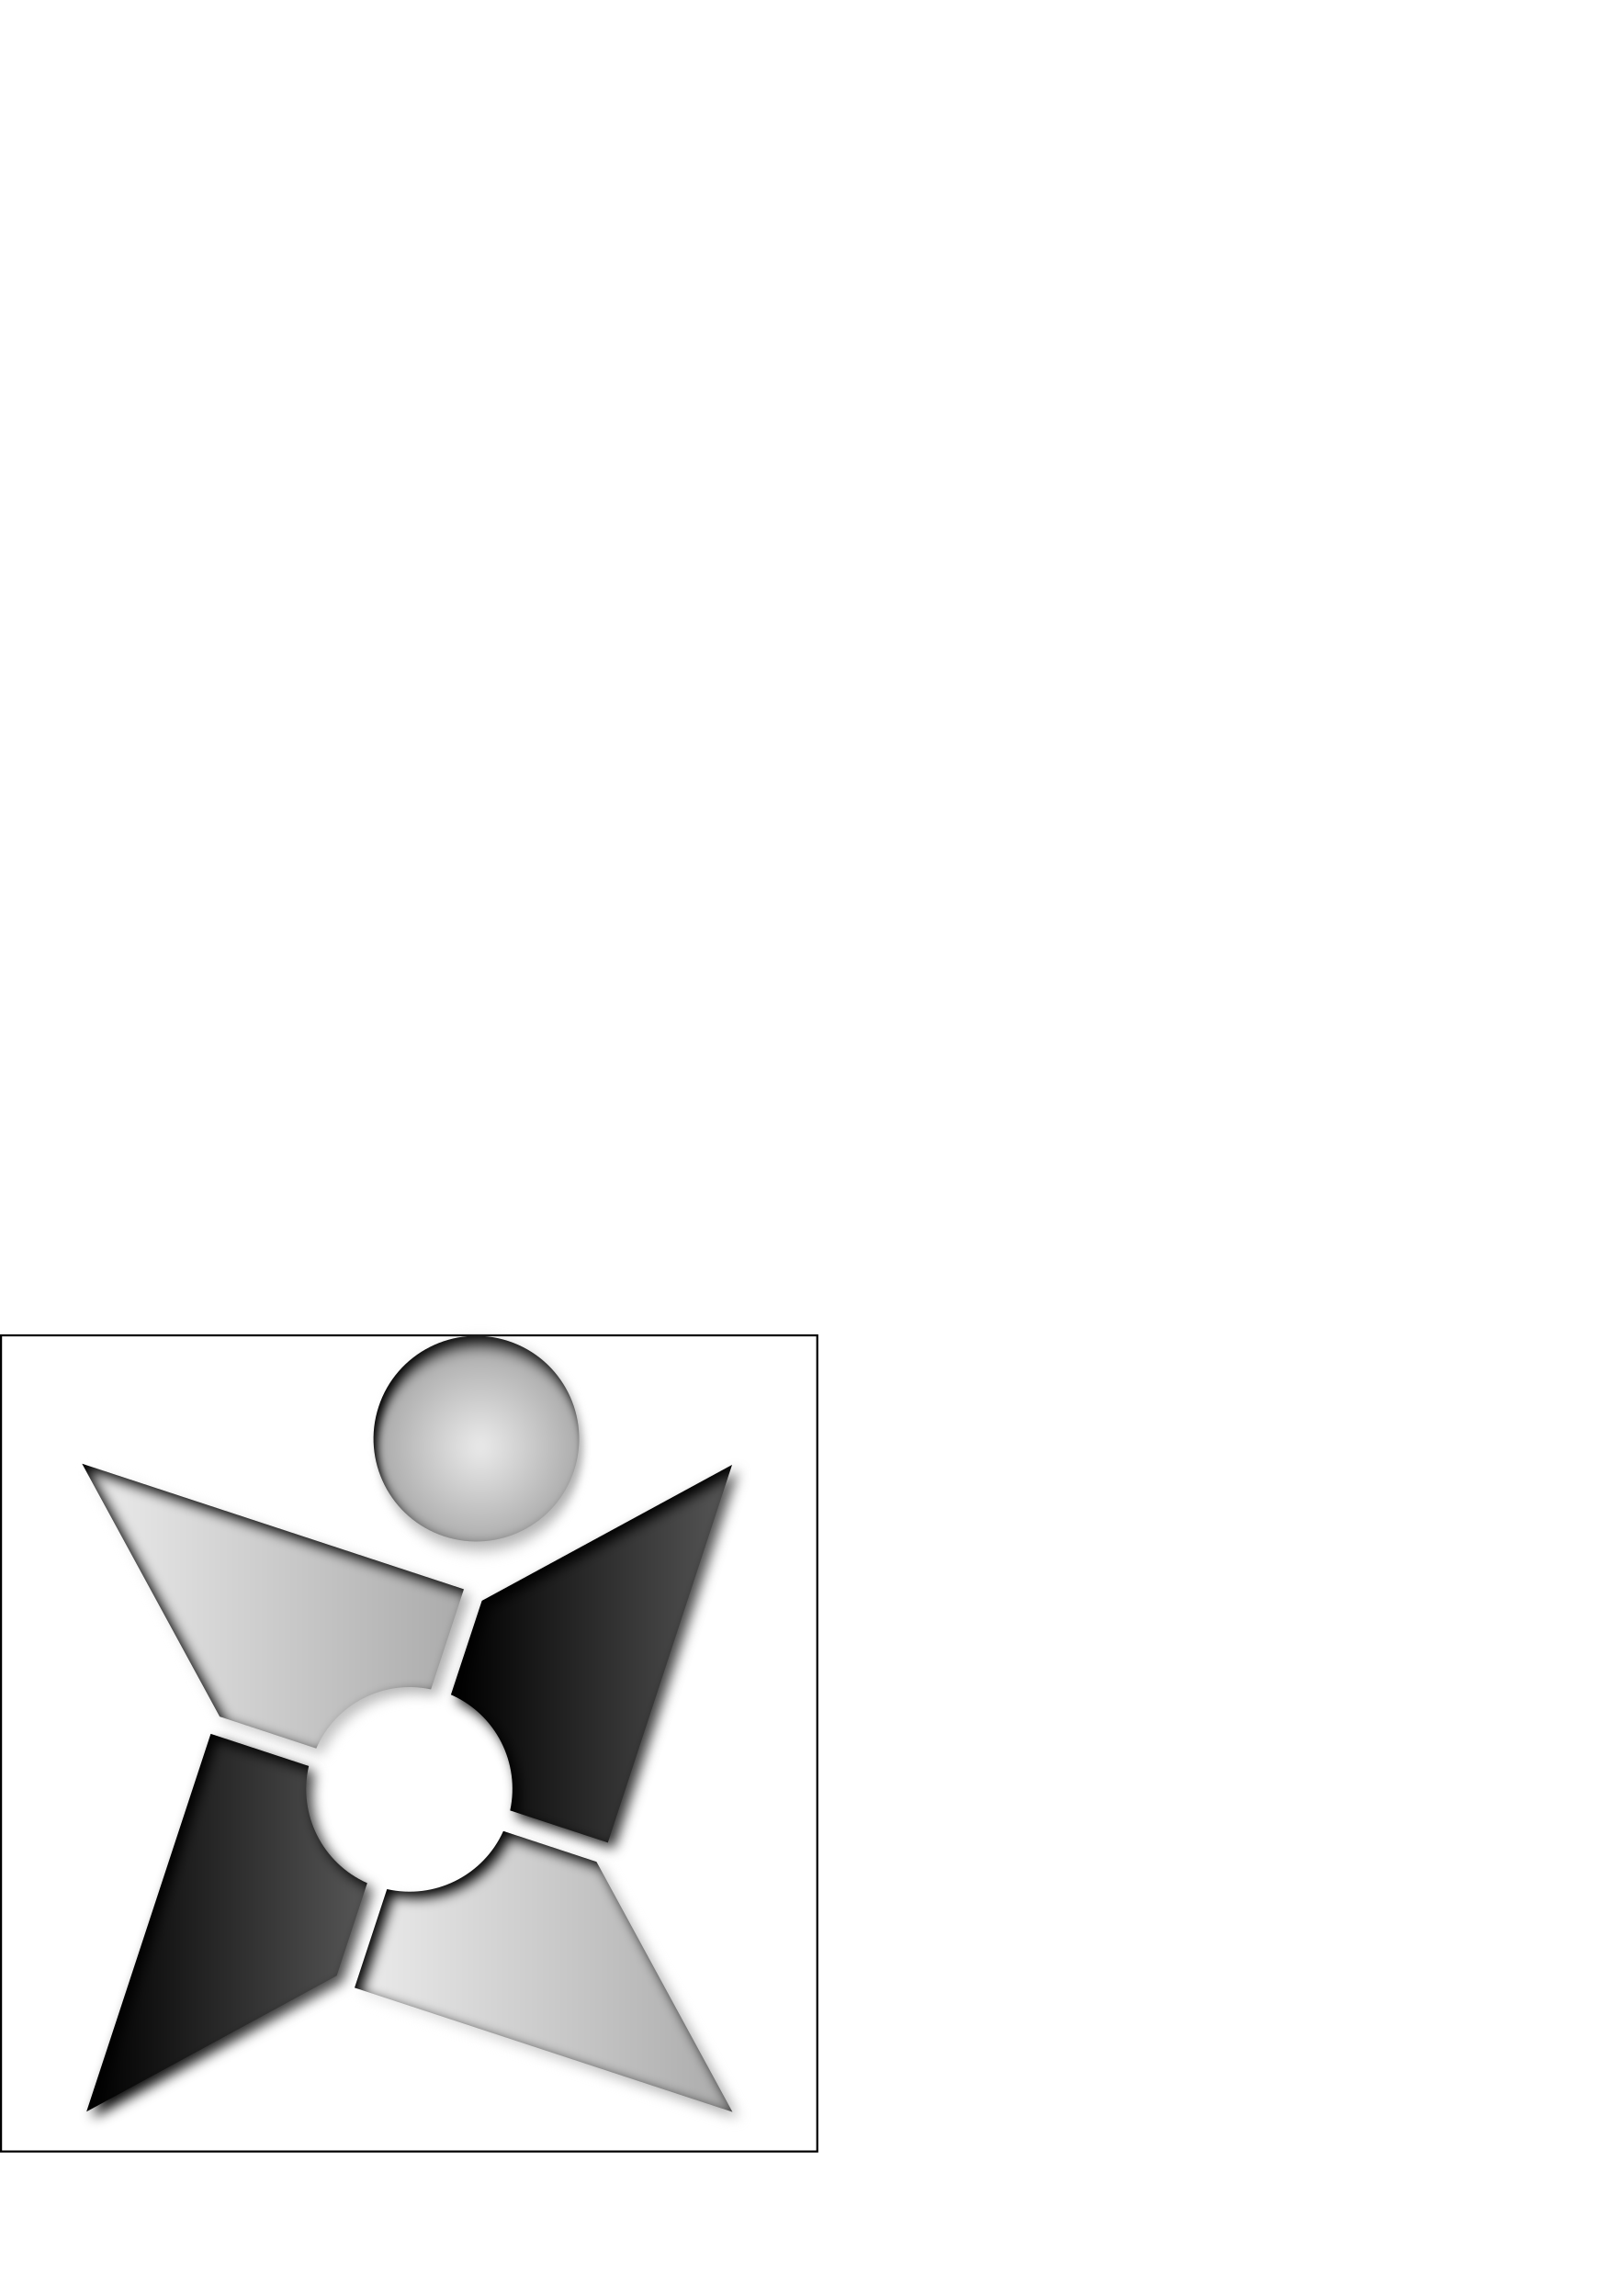
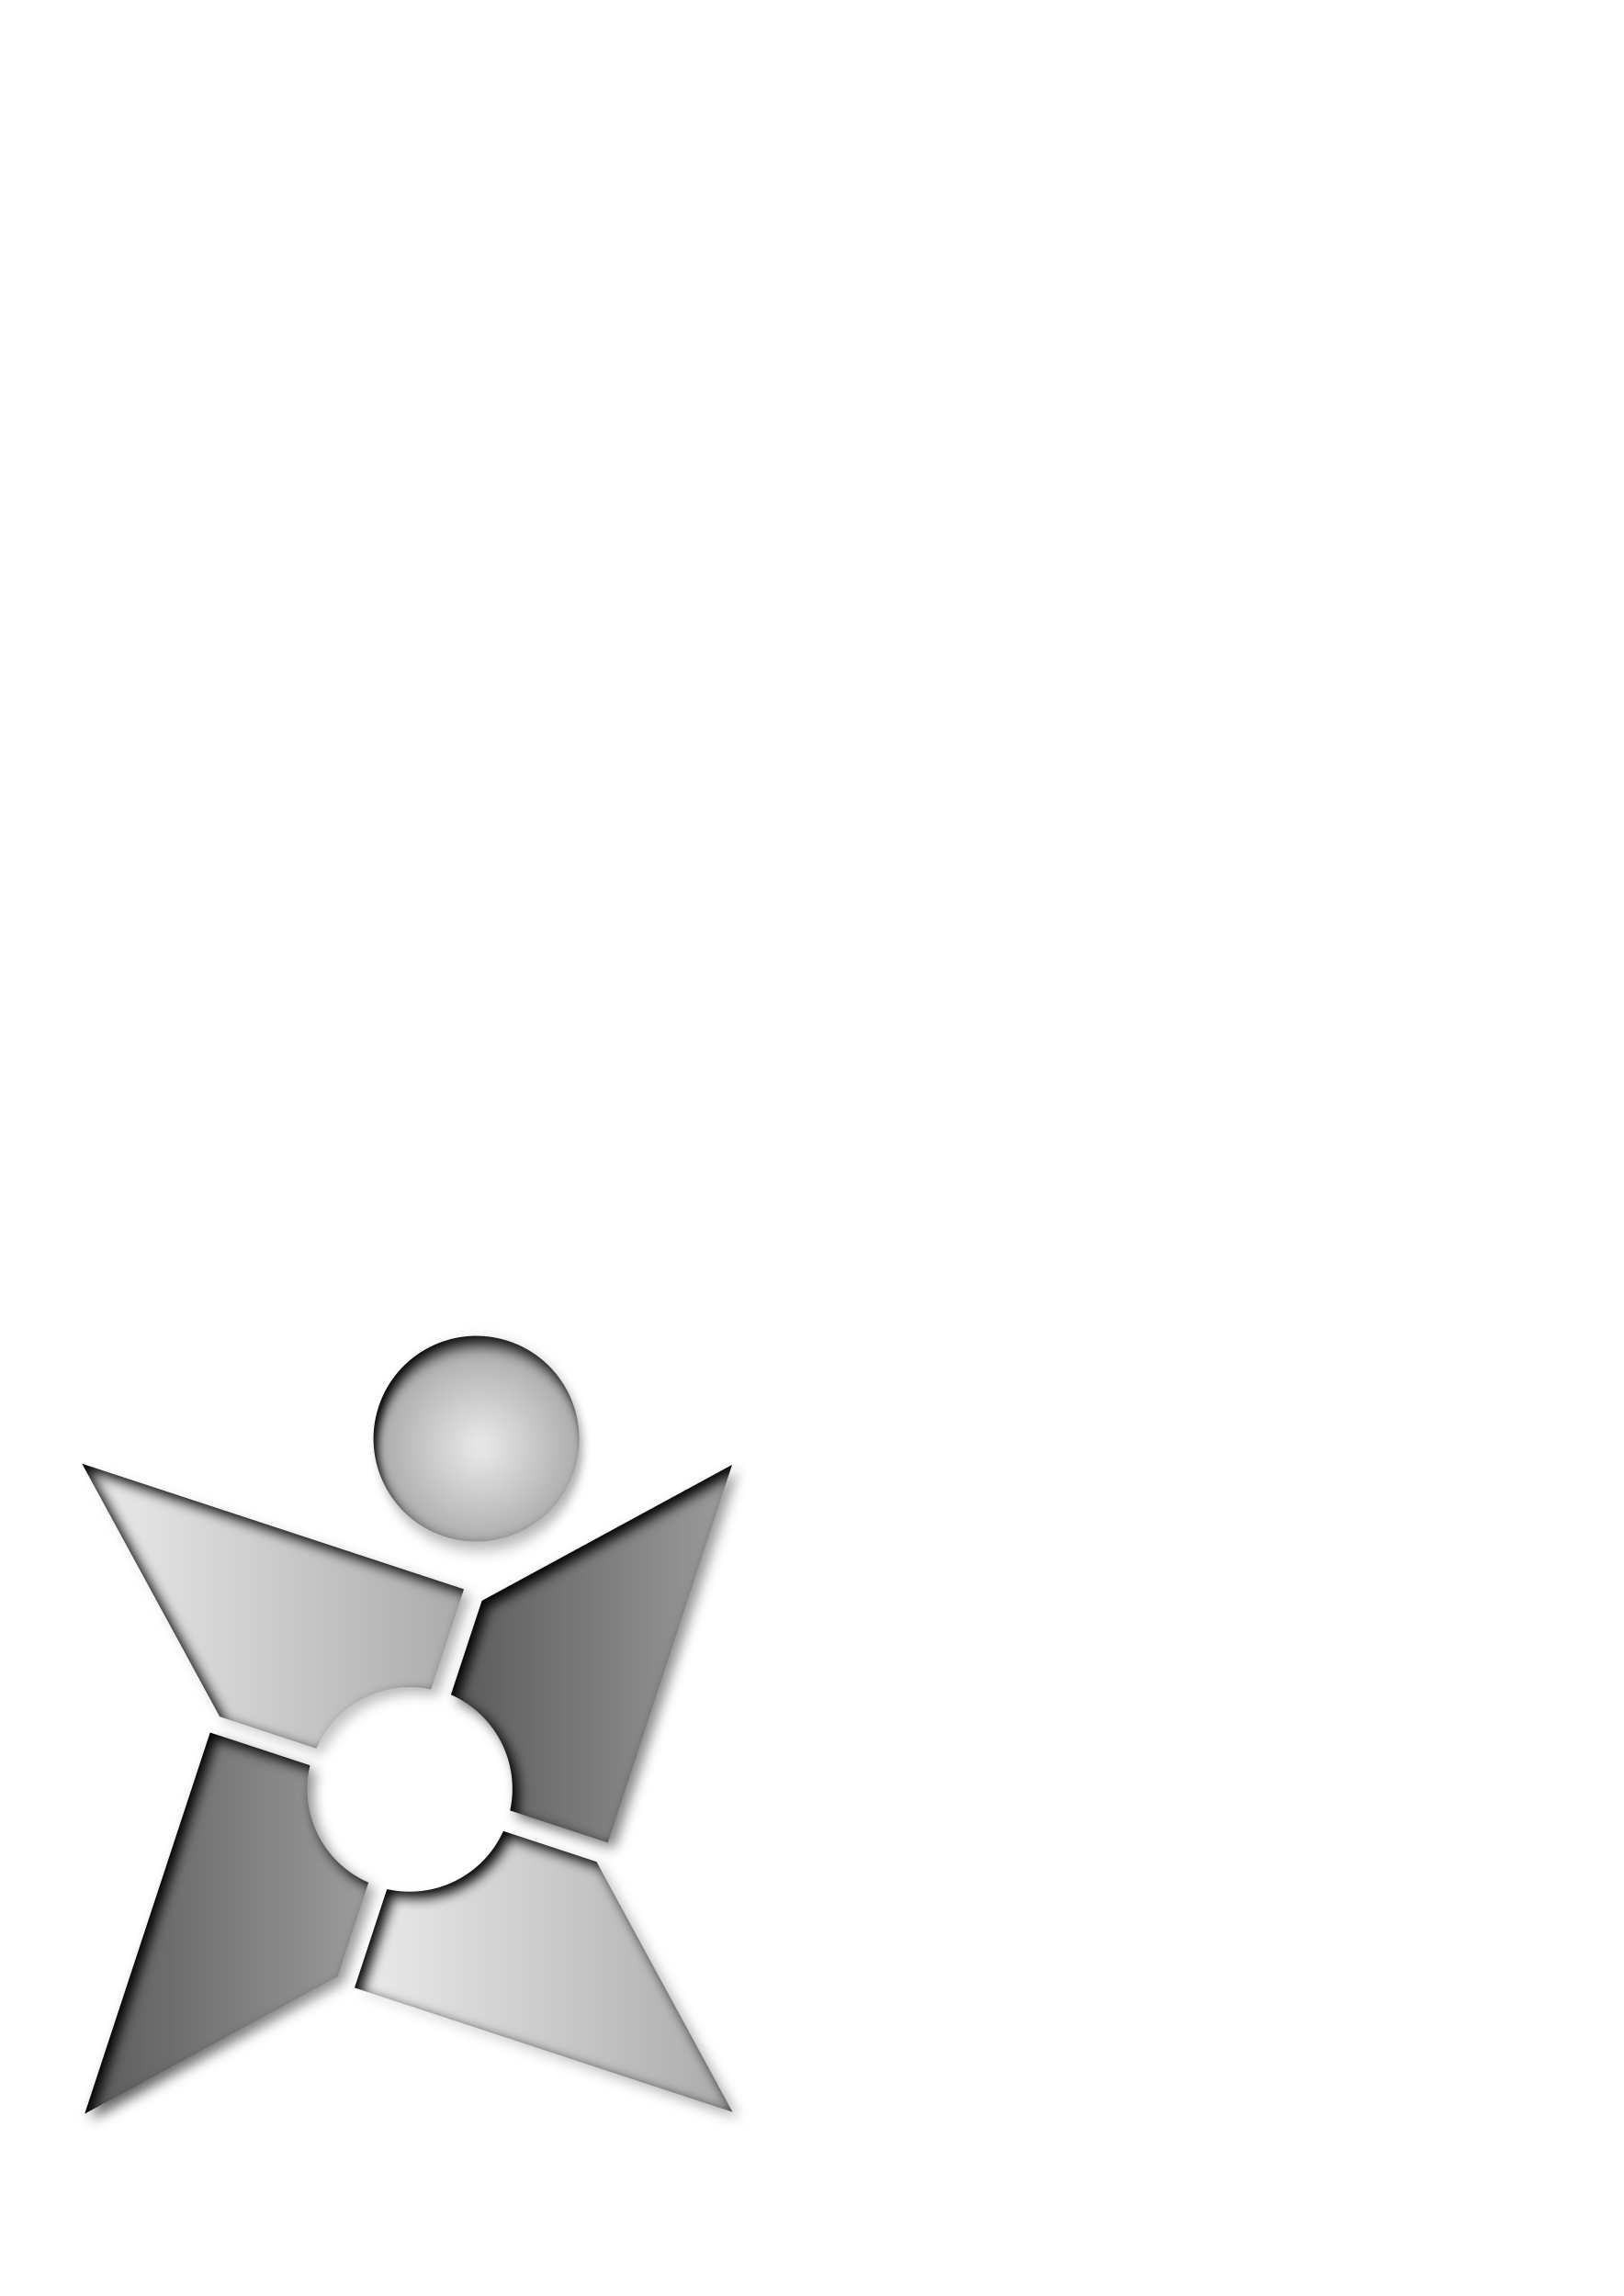
<svg xmlns="http://www.w3.org/2000/svg" xmlns:xlink="http://www.w3.org/1999/xlink" width="210mm" height="297mm" id="svg2" version="1.1">
  <defs id="defs4">
+     <linearGradient id="linearGradient3816">
+       <stop style="stop-color:#000000;stop-opacity:1;" offset="0" id="stop3818" />
+       <stop style="stop-color:#000000;stop-opacity:0;" offset="1" id="stop3820" />
+     </linearGradient>
    <linearGradient id="linearGradient3999">
      <stop style="stop-color:#ebebeb;stop-opacity:1;" offset="0" id="stop4001" />
      <stop style="stop-color:#aaaaaa;stop-opacity:1;" offset="1" id="stop4003" />
    </linearGradient>
    <linearGradient id="linearGradient3983">
-       <stop style="stop-color:#000000;stop-opacity:1;" offset="0" id="stop3985" />
-       <stop style="stop-color:#595959;stop-opacity:1;" offset="1" id="stop3987" />
+       <stop style="stop-color:#5b5b5b;stop-opacity:1;" offset="0" id="stop3985" />
+       <stop style="stop-color:#9e9e9e;stop-opacity:1;" offset="1" id="stop3987" />
    </linearGradient>
    <linearGradient xlink:href="#linearGradient3983" id="linearGradient3989" x1="220.418" y1="808.503" x2="357.873" y2="808.503" gradientUnits="userSpaceOnUse" />
    <linearGradient xlink:href="#linearGradient3983" id="linearGradient3997" x1="42.277" y1="940.028" x2="179.508" y2="940.028" gradientUnits="userSpaceOnUse" />
    <linearGradient xlink:href="#linearGradient3999" id="linearGradient4005" x1="41.14" y1="785.328" x2="226.118" y2="785.328" gradientUnits="userSpaceOnUse" />
    <linearGradient xlink:href="#linearGradient3999" id="linearGradient4013" x1="173.314" y1="963.886" x2="358.054" y2="963.886" gradientUnits="userSpaceOnUse" />
    <radialGradient xlink:href="#linearGradient3999" id="radialGradient4021" cx="200.263" cy="852.604" fx="200.263" fy="852.604" r="50.255" gradientUnits="userSpaceOnUse" />
    <filter id="filter4147" color-interpolation-filters="sRGB">
      <feOffset id="feOffset4149" dy="3" dx="3" />
      <feGaussianBlur id="feGaussianBlur4151" result="result8" stdDeviation="3" />
      <feFlood id="feFlood4153" flood-color="rgb(0,0,0)" flood-opacity="1" in="result8" result="result10" />
      <feComposite id="feComposite4155" in2="SourceGraphic" operator="in" in="result10" result="result9" />
      <feBlend id="feBlend4157" in2="result9" mode="normal" in="result8" />
    </filter>
    <filter id="filter4159" color-interpolation-filters="sRGB">
      <feOffset id="feOffset4161" dy="3" dx="3" />
      <feGaussianBlur id="feGaussianBlur4163" result="result8" stdDeviation="3" />
      <feFlood id="feFlood4165" flood-color="rgb(0,0,0)" flood-opacity="1" in="result8" result="result10" />
      <feComposite id="feComposite4167" in2="SourceGraphic" operator="in" in="result10" result="result9" />
      <feBlend id="feBlend4169" in2="result9" mode="normal" in="result8" />
    </filter>
    <filter id="filter4171" color-interpolation-filters="sRGB">
      <feOffset id="feOffset4173" dy="3" dx="3" />
      <feGaussianBlur id="feGaussianBlur4175" result="result8" stdDeviation="3" />
      <feFlood id="feFlood4177" flood-color="rgb(0,0,0)" flood-opacity="1" in="result8" result="result10" />
      <feComposite id="feComposite4179" in2="SourceGraphic" operator="in" in="result10" result="result9" />
      <feBlend id="feBlend4181" in2="result9" mode="normal" in="result8" />
    </filter>
    <filter id="filter4183" color-interpolation-filters="sRGB">
      <feOffset id="feOffset4185" dy="3" dx="3" />
      <feGaussianBlur id="feGaussianBlur4187" result="result8" stdDeviation="3" />
      <feFlood id="feFlood4189" flood-color="rgb(0,0,0)" flood-opacity="1" in="result8" result="result10" />
      <feComposite id="feComposite4191" in2="SourceGraphic" operator="in" in="result10" result="result9" />
      <feBlend id="feBlend4193" in2="result9" mode="normal" in="result8" />
    </filter>
    <filter id="filter4195" color-interpolation-filters="sRGB">
      <feOffset id="feOffset4197" dy="3" dx="3" />
      <feGaussianBlur id="feGaussianBlur4199" result="result8" stdDeviation="3" />
      <feFlood id="feFlood4201" flood-color="rgb(0,0,0)" flood-opacity="1" in="result8" result="result10" />
      <feComposite in2="SourceGraphic" id="feComposite4203" operator="in" in="result10" result="result9" />
      <feBlend in2="result9" id="feBlend4205" mode="normal" in="result8" />
    </filter>
    <linearGradient xlink:href="#linearGradient3999" id="linearGradient4293" x1="22.642" y1="785.328" x2="244.615" y2="785.328" gradientUnits="userSpaceOnUse" />
+     <linearGradient xlink:href="#linearGradient3983" id="linearGradient3883" x1="28.554" y1="940.028" x2="193.231" y2="940.028" gradientUnits="userSpaceOnUse" />
+     <linearGradient xlink:href="#linearGradient3999" id="linearGradient3822" x1="457.597" y1="730.335" x2="456.985" y2="782.711" gradientUnits="userSpaceOnUse" />
+     <linearGradient xlink:href="#linearGradient3999" id="linearGradient3830" x1="624.615" y1="731.253" x2="624.512" y2="783.013" gradientUnits="userSpaceOnUse" />
  </defs>
  <g id="layer1">
-     <rect style="fill:#ae00ff;fill-rule:evenodd;stroke:#000000;stroke-width:0.998px;stroke-linecap:butt;stroke-linejoin:miter;stroke-opacity:1;fill-opacity:0" id="rect2985" width="399.002" height="399.002" x="0.499" y="652.861" />
+     <rect style="fill:#ae00ff;fill-opacity:0;fill-rule:evenodd;stroke:none" id="rect2985" width="1252.581" height="399.002" x="0.499" y="652.861" />
    <path style="fill:url(#linearGradient4005);fill-opacity:1;filter:url(#filter4147);stroke:url(#linearGradient4293)" d="m 41.14,716.473 66.584,122.355 46.598,15.354 c 9.555,-21.568 32.953,-33.575 55.993,-28.829 L 226.118,777.291 41.14,716.473 z" id="rect3777" />
    <path style="fill:url(#linearGradient3989);fill-opacity:1;filter:url(#filter4159)" d="m 357.873,716.133 -122.316,66.465 -15.139,45.945 c 21.868,9.558 33.963,33.334 28.92,56.615 l 47.795,15.714 60.739,-184.74 z" id="rect3777-4" />
-     <path style="fill:url(#linearGradient3997);fill-opacity:1;filter:url(#filter4171)" d="M 103.007,847.673 42.277,1032.383 164.594,965.917 179.508,920.655 c -21.952,-9.725 -33.998,-33.787 -28.557,-57.219 l -47.944,-15.763 z" id="rect3777-4-0" />
+     <path style="fill:url(#linearGradient3997);fill-opacity:1;filter:url(#filter4171);stroke:url(#linearGradient3883)" d="M 103.007,847.673 42.277,1032.383 164.594,965.917 179.508,920.655 c -21.952,-9.725 -33.998,-33.787 -28.557,-57.219 l -47.944,-15.763 z" id="rect3777-4-0" />
    <path style="fill:url(#linearGradient4013);fill-opacity:1;filter:url(#filter4183)" d="m 246.03,895.222 c -9.757,21.73 -33.592,33.661 -56.864,28.378 l -15.851,48.211 184.74,60.739 -66.465,-122.316 -45.559,-15.012 z" id="rect3777-4-9" />
    <path transform="matrix(0.949972,0.3123349,-0.3123349,0.949972,308.8825,-169.1132)" style="fill:url(#radialGradient4021);fill-opacity:1;filter:url(#filter4195)" id="path3861-4" d="m 250.518,852.604 a 50.255,50.255 0 1 1 -100.51,0 50.255,50.255 0 1 1 100.51,0 z" />
+     <flowRoot xml:space="preserve" id="flowRoot3885" style="font-size:40px;font-style:normal;font-weight:normal;line-height:125%;letter-spacing:0px;word-spacing:0px;fill:url(#linearGradient3822);fill-opacity:1;stroke:none;font-family:Sans" transform="matrix(5.920957,0,0,5.920957,-2061.016,-3686.186)">
+       <flowRegion id="flowRegion3887" style="fill-opacity:1.0;fill:url(#linearGradient3822)">
+         <rect id="rect3889" width="736.401" height="299.005" x="416.183" y="730.124" style="fill-opacity:1.0;fill:url(#linearGradient3822)" />
+       </flowRegion>
+       <flowPara id="flowPara3891" style="font-size:40px;font-style:normal;font-variant:normal;font-weight:normal;font-stretch:normal;text-align:start;line-height:125%;writing-mode:lr-tb;text-anchor:start;font-family:Bubblegum Sans;-inkscape-font-specification:Bubblegum Sans;fill-opacity:1.0;fill:url(#linearGradient3822)">minja</flowPara>
+     </flowRoot>
+     <flowRoot xml:space="preserve" id="flowRoot3885-1" style="font-size:40px;font-style:normal;font-weight:normal;line-height:125%;letter-spacing:0px;word-spacing:0px;fill:url(#linearGradient3830);fill-opacity:1;stroke:none;font-family:Sans" transform="matrix(2.185789,0,0,2.185789,-500.0005,-684.9082)">
+       <flowRegion id="flowRegion3887-7" style="fill-opacity:1.0;fill:url(#linearGradient3830)">
+         <rect id="rect3889-4" width="736.401" height="299.005" x="416.183" y="730.124" style="fill-opacity:1.0;fill:url(#linearGradient3830)" />
+       </flowRegion>
+       <flowPara id="flowPara3891-0" style="font-size:40px;font-style:normal;font-variant:normal;font-weight:normal;font-stretch:normal;text-align:start;line-height:125%;writing-mode:lr-tb;text-anchor:start;font-family:Bubblegum Sans;-inkscape-font-specification:Bubblegum Sans;fill-opacity:1.0;fill:url(#linearGradient3830)">the tournament manager</flowPara>
+     </flowRoot>
  </g>
</svg>
